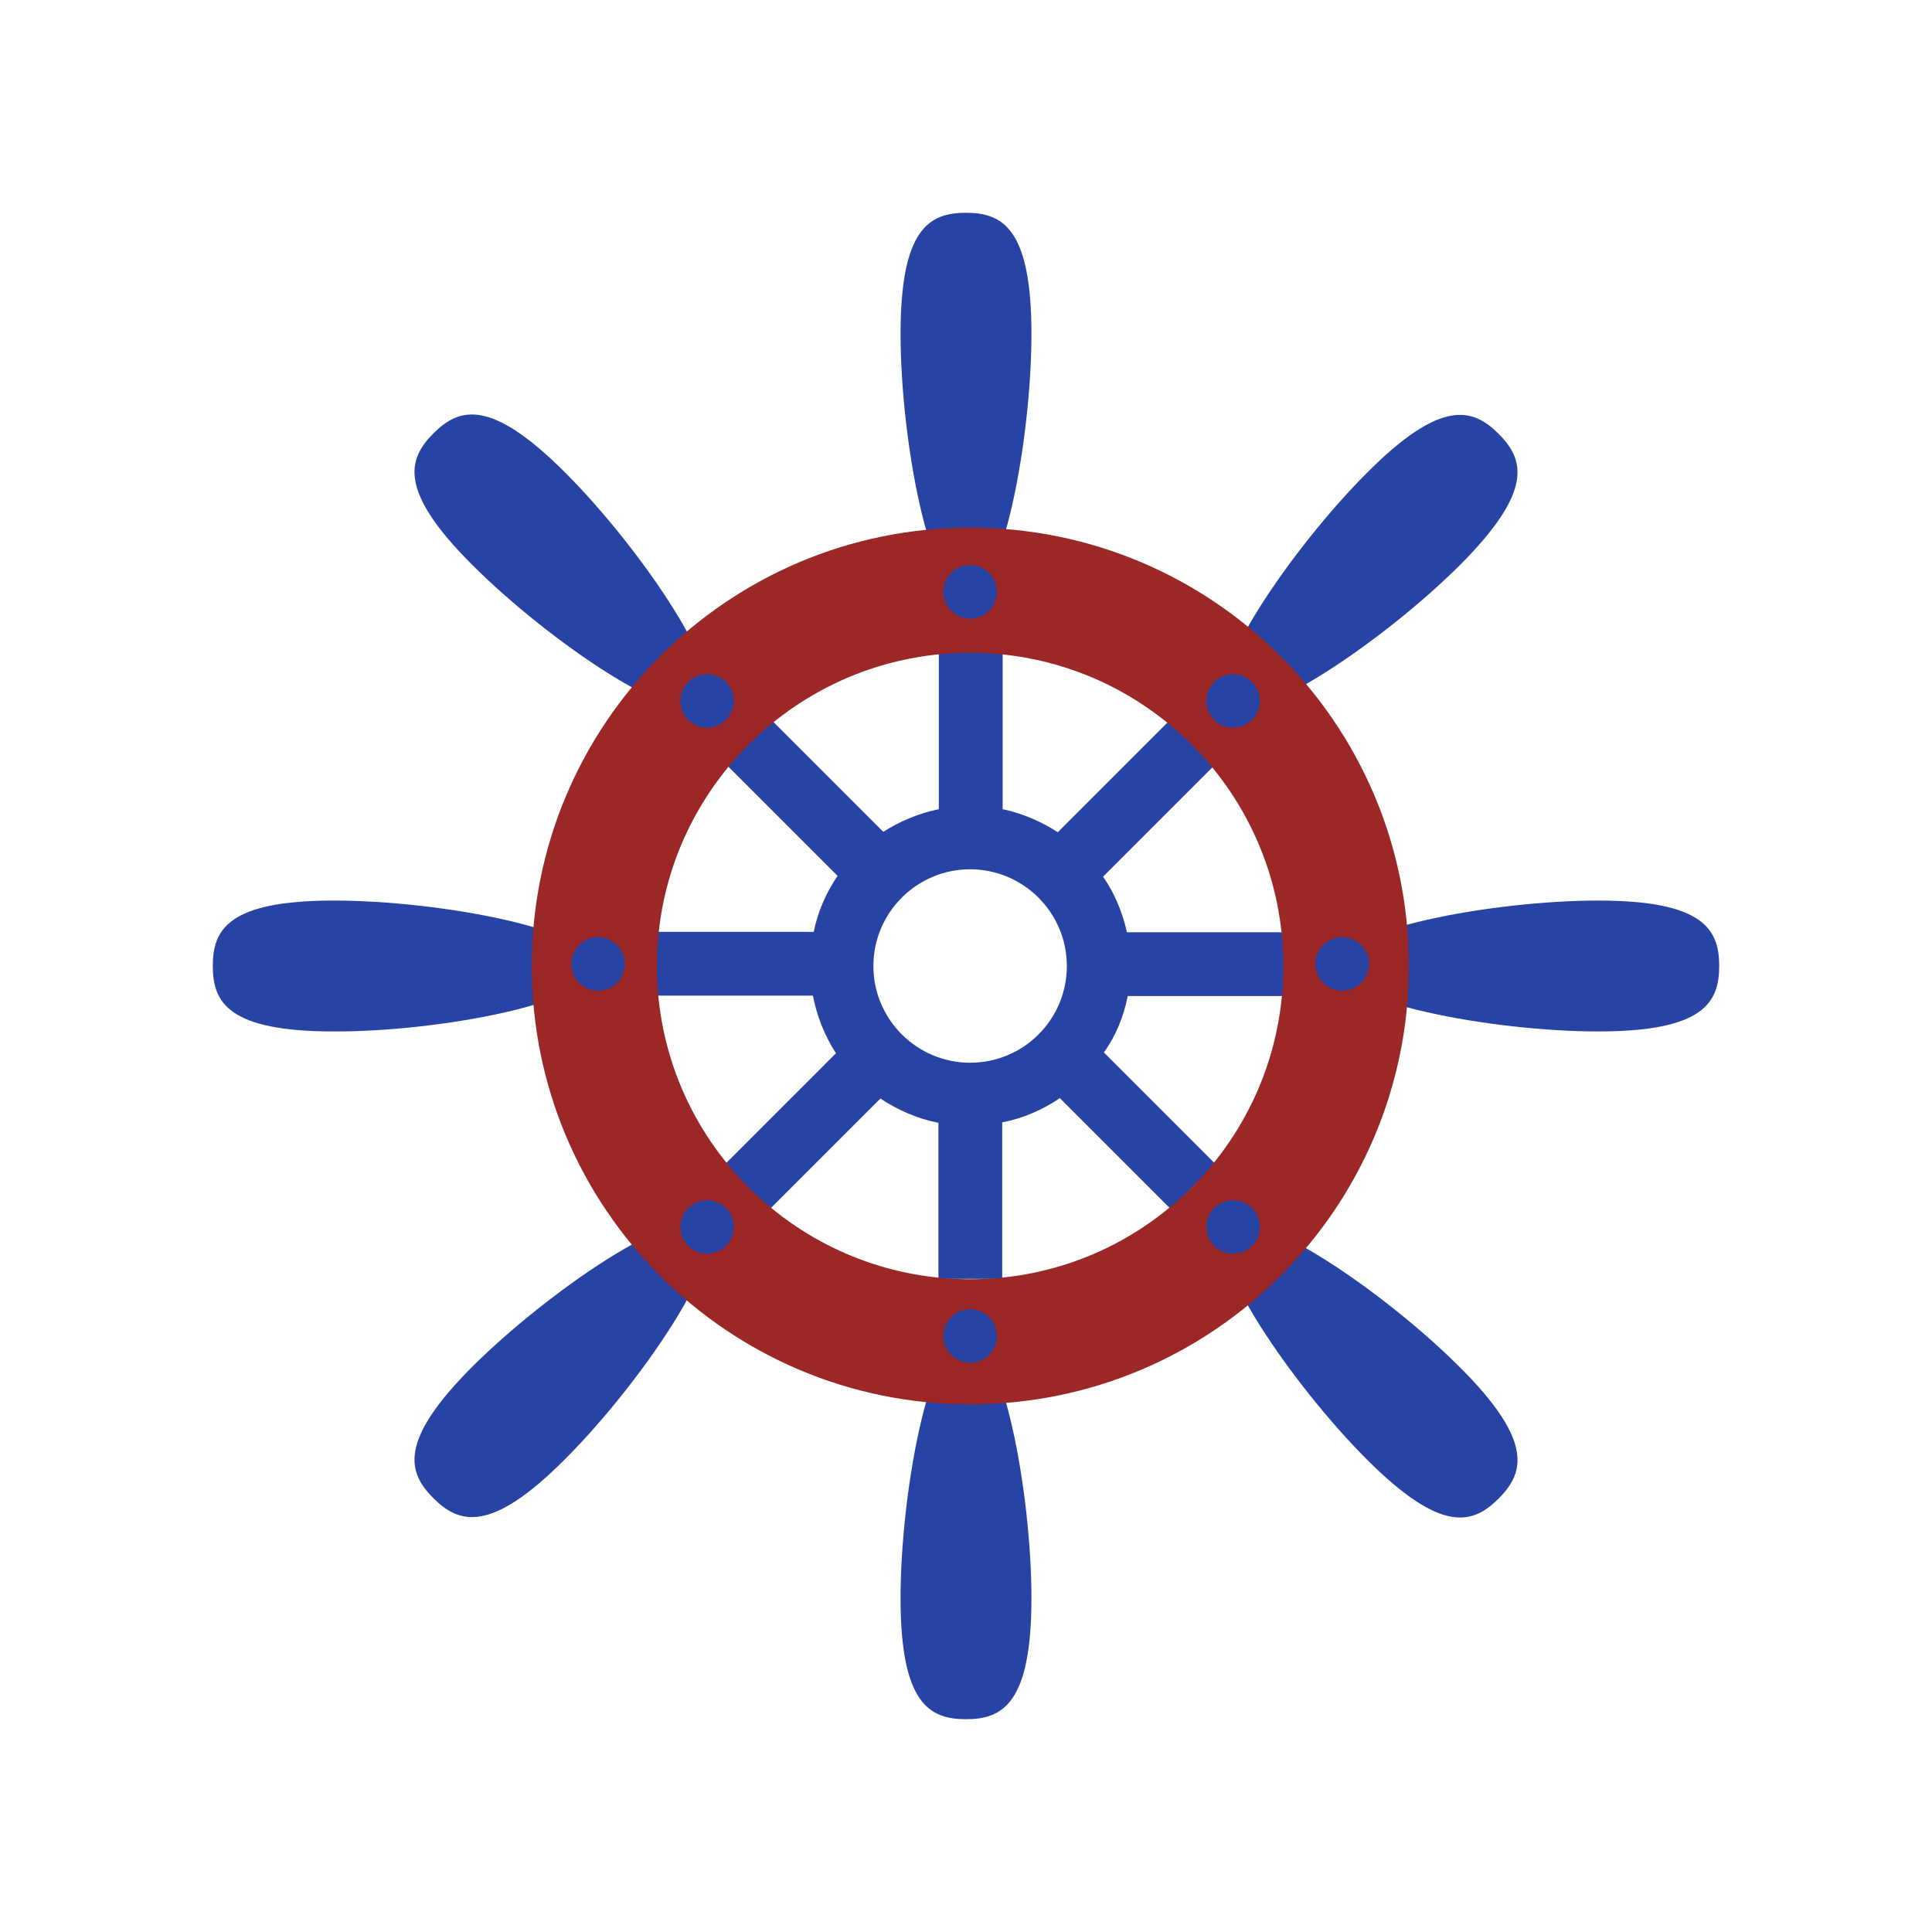
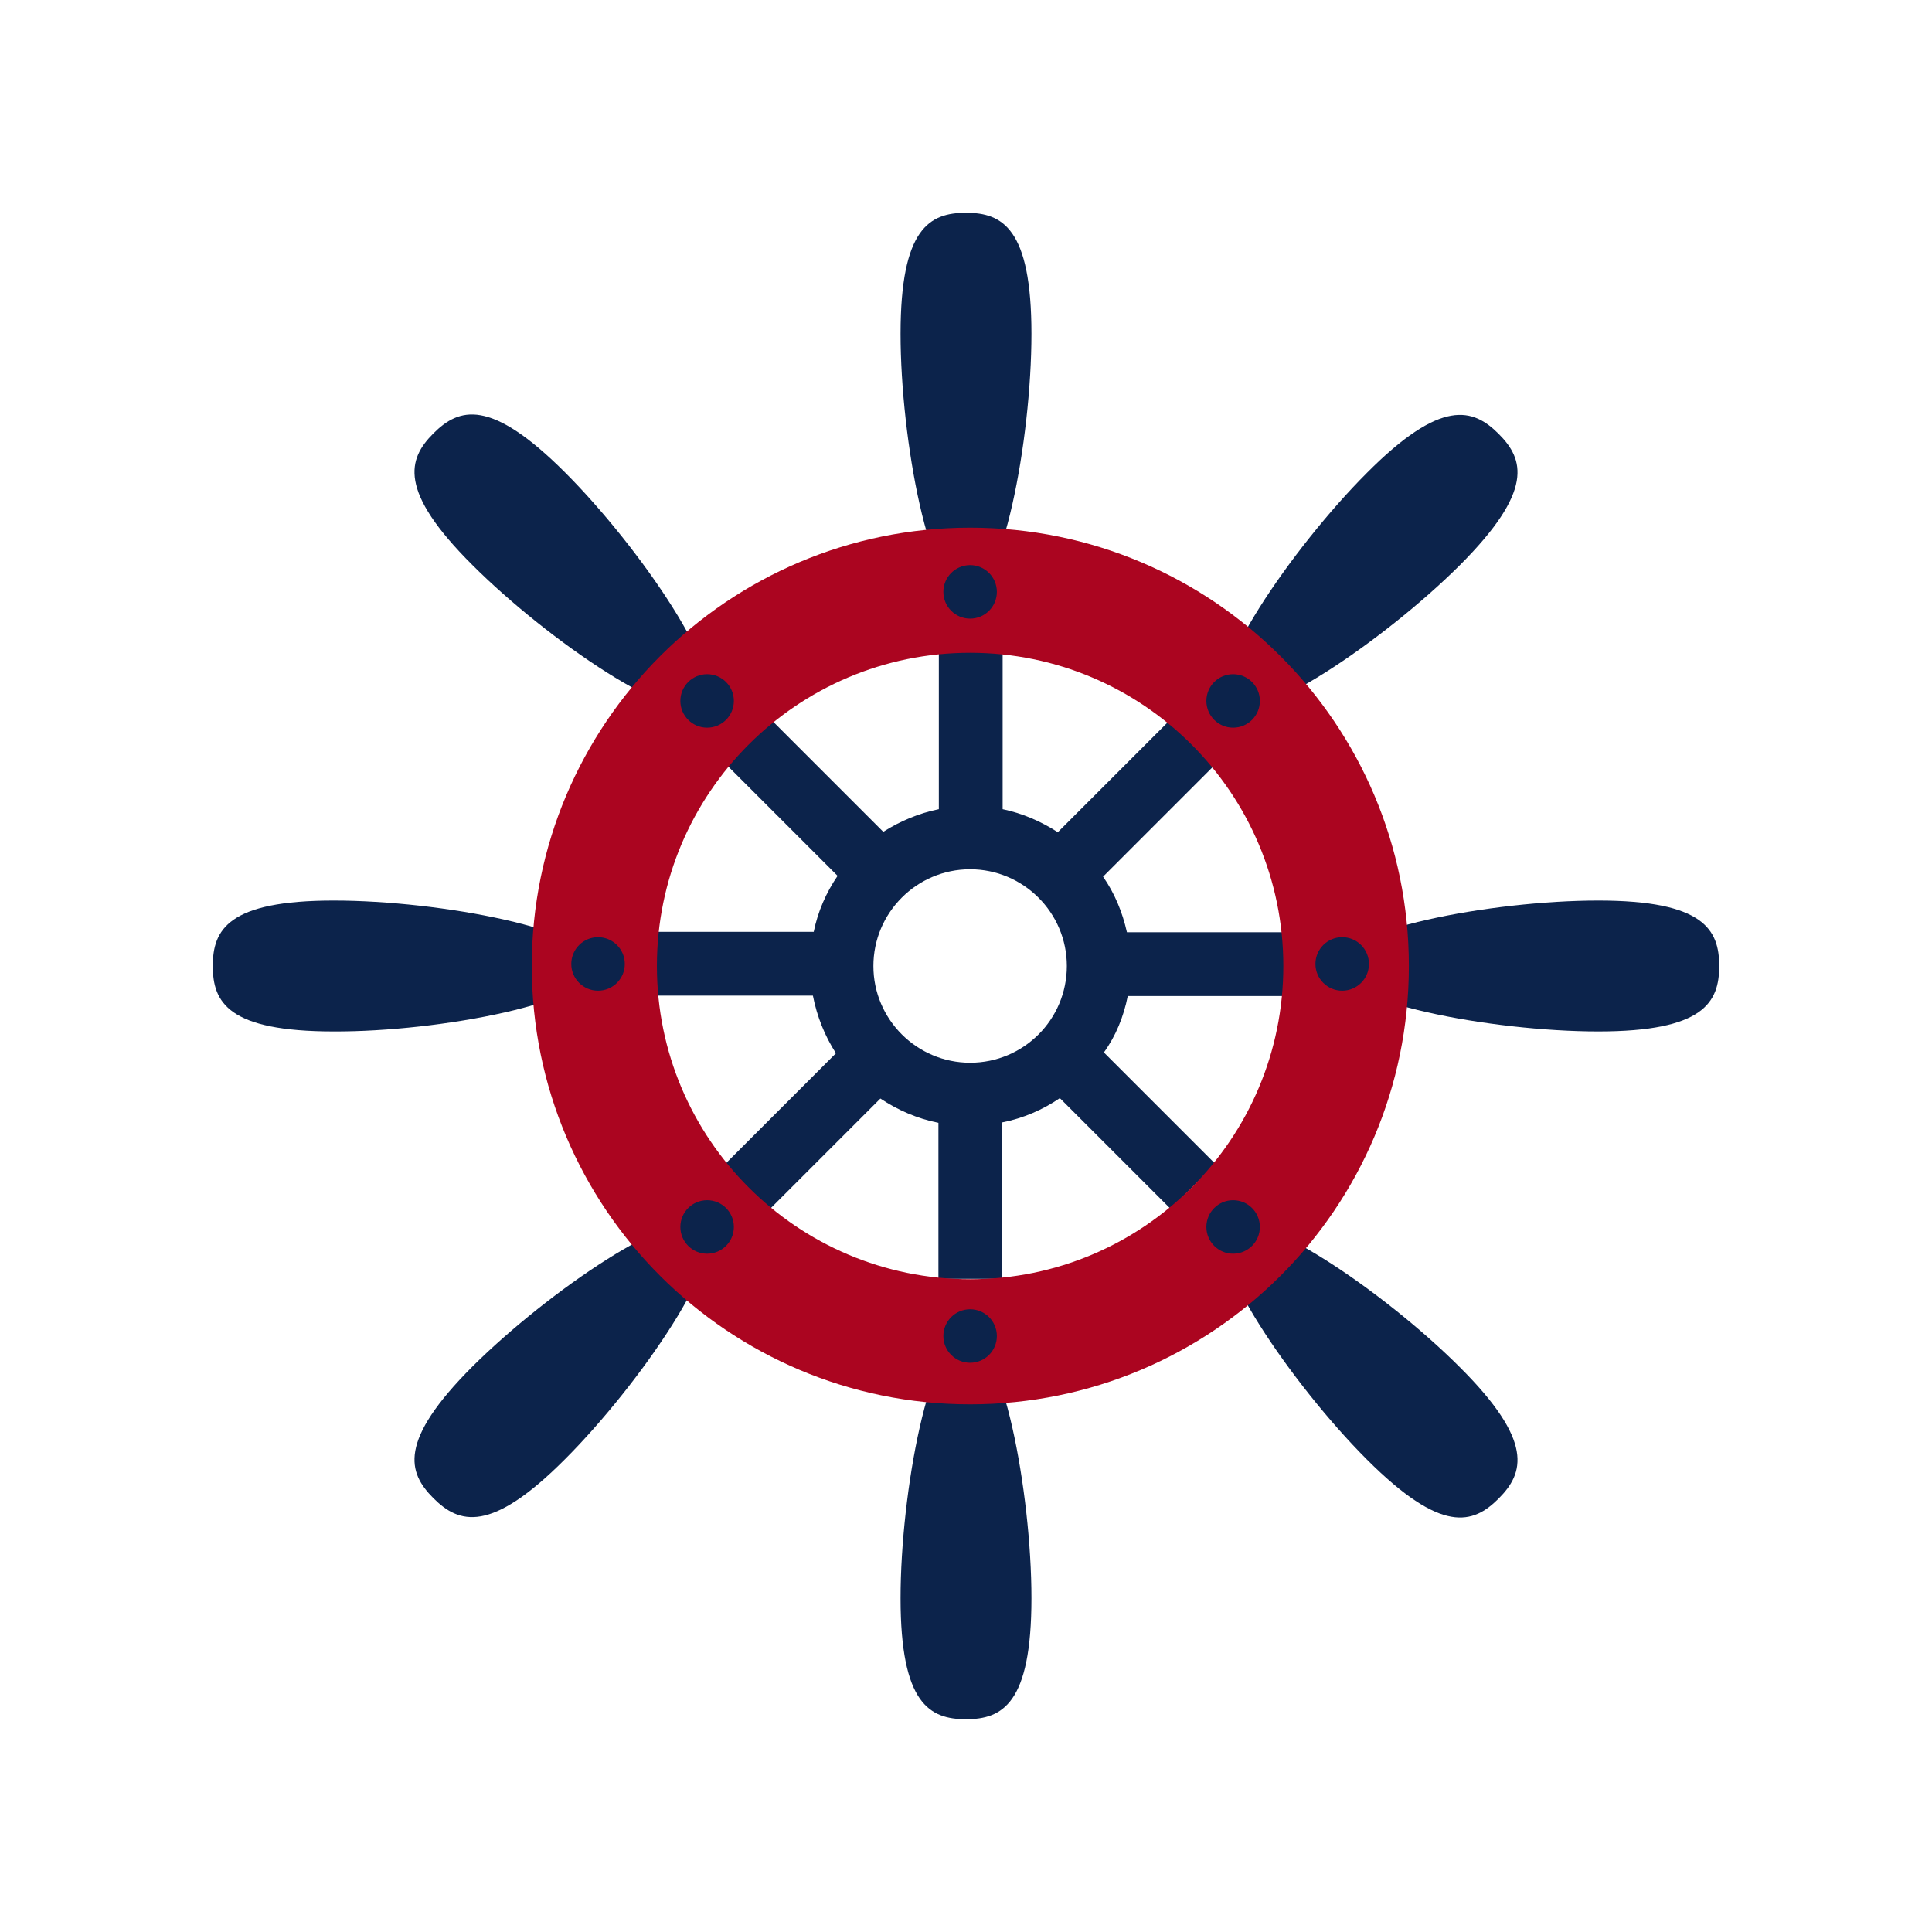
<svg xmlns="http://www.w3.org/2000/svg" version="1.1" width="800px" height="800px">
-   <svg height="800px" width="800px" version="1.1" id="SvgjsSvg1055" viewBox="0 0 469.4 469.4" xml:space="preserve">
+   <svg height="800px" width="800px" version="1.1" id="SvgjsSvg1026" viewBox="0 0 469.4 469.4" xml:space="preserve">
    <circle style="fill: rgb(255, 255, 255); --darkreader-inline-fill: #e8e6e3;" cx="234.7" cy="234.7" r="234.7" data-darkreader-inline-fill="" />
    <g>
-       <path style="fill: rgb(39, 68, 165); --darkreader-inline-fill: #73a3de;" d="M388.3,218.8c-25.7,0-63.7,7.1-63.7,15.9s38,15.9,63.7,15.9s29.4-7.1,29.4-15.9   C417.7,225.9,414,218.8,388.3,218.8z" data-darkreader-inline-fill="" />
-       <path style="fill: rgb(39, 68, 165); --darkreader-inline-fill: #73a3de;" d="M144.8,234.7c0-8.8-38-15.9-63.7-15.9s-29.4,7.1-29.4,15.9s3.7,15.9,29.4,15.9   C106.8,250.7,144.8,243.5,144.8,234.7z" data-darkreader-inline-fill="" />
-       <path style="fill: rgb(39, 68, 165); --darkreader-inline-fill: #73a3de;" d="M234.7,324.6c-8.8,0-15.9,38-15.9,63.7s7.1,29.4,15.9,29.4s15.9-3.7,15.9-29.4   S243.5,324.6,234.7,324.6z" data-darkreader-inline-fill="" />
-       <path style="fill: rgb(39, 68, 165); --darkreader-inline-fill: #73a3de;" d="M234.7,144.8c8.8,0,15.9-38,15.9-63.7s-7.1-29.4-15.9-29.4c-8.8,0-15.9,3.7-15.9,29.4   S225.9,144.8,234.7,144.8z" data-darkreader-inline-fill="" />
-       <path style="fill: rgb(39, 68, 165); --darkreader-inline-fill: #73a3de;" d="M298.3,298.3c-6.2,6.2,15.6,38.1,33.8,56.3c18.2,18.2,25.8,15.7,32,9.5s8.7-13.9-9.5-32   C336.4,313.9,304.5,292.1,298.3,298.3z" data-darkreader-inline-fill="" />
-       <path style="fill: rgb(39, 68, 165); --darkreader-inline-fill: #73a3de;" d="M171.1,171.1c6.2-6.2-15.6-38.1-33.8-56.3s-25.8-15.7-32-9.5s-8.7,13.9,9.5,32   C133,155.5,164.9,177.4,171.1,171.1z" data-darkreader-inline-fill="" />
-       <path style="fill: rgb(39, 68, 165); --darkreader-inline-fill: #73a3de;" d="M114.8,332c-18.2,18.2-15.7,25.8-9.5,32s13.9,8.7,32-9.5c18.2-18.2,40-50.1,33.8-56.3   C164.9,292,133,313.9,114.8,332z" data-darkreader-inline-fill="" />
-       <path style="fill: rgb(39, 68, 165); --darkreader-inline-fill: #73a3de;" d="M354.6,137.4c18.2-18.2,15.7-25.8,9.5-32s-13.9-8.7-32,9.5c-18.2,18.2-40,50.1-33.8,56.3   C304.5,177.4,336.4,155.5,354.6,137.4z" data-darkreader-inline-fill="" />
-       <path style="fill: rgb(39, 68, 165); --darkreader-inline-fill: #73a3de;" d="M274,242h38.4v-15.5h-38.6c-1.1-4.9-3-9.5-5.8-13.5l27.4-27.4l-10.9-10.9L257,202.2   c-4-2.6-8.6-4.6-13.4-5.6v-38.9h-15.5v38.9c-4.9,1-9.4,2.9-13.5,5.5l-27.5-27.5l-10.9,10.9l27.3,27.3c-2.8,4.1-4.8,8.7-5.8,13.6   h-38.5v15.5h38.3c1,5.1,2.9,9.8,5.6,14l-27,27l10.9,10.9l26.9-26.9c4.2,2.8,9,4.9,14.1,5.9v37.9h15.5v-38c5.1-1,9.9-3.1,14-5.9   l26.9,26.9l10.9-10.9l-27.1-27.1C271.1,251.7,273,247,274,242z M235.7,258.2c-12.9,0-23.5-10.5-23.5-23.5   c0-12.9,10.5-23.5,23.5-23.5c12.9,0,23.5,10.5,23.5,23.5S248.7,258.2,235.7,258.2z" data-darkreader-inline-fill="" />
+       <path style="fill: rgb(12, 35, 75); --darkreader-inline-fill: #cdc8c2;" d="M388.3,218.8c-25.7,0-63.7,7.1-63.7,15.9s38,15.9,63.7,15.9s29.4-7.1,29.4-15.9   C417.7,225.9,414,218.8,388.3,218.8z" data-darkreader-inline-fill="" />
+       <path style="fill: rgb(12, 35, 75); --darkreader-inline-fill: #cdc8c2;" d="M144.8,234.7c0-8.8-38-15.9-63.7-15.9s-29.4,7.1-29.4,15.9s3.7,15.9,29.4,15.9   C106.8,250.7,144.8,243.5,144.8,234.7z" data-darkreader-inline-fill="" />
+       <path style="fill: rgb(12, 35, 75); --darkreader-inline-fill: #cdc8c2;" d="M234.7,324.6c-8.8,0-15.9,38-15.9,63.7s7.1,29.4,15.9,29.4s15.9-3.7,15.9-29.4   S243.5,324.6,234.7,324.6z" data-darkreader-inline-fill="" />
+       <path style="fill: rgb(12, 35, 75); --darkreader-inline-fill: #cdc8c2;" d="M234.7,144.8c8.8,0,15.9-38,15.9-63.7s-7.1-29.4-15.9-29.4c-8.8,0-15.9,3.7-15.9,29.4   S225.9,144.8,234.7,144.8z" data-darkreader-inline-fill="" />
+       <path style="fill: rgb(12, 35, 75); --darkreader-inline-fill: #cdc8c2;" d="M298.3,298.3c-6.2,6.2,15.6,38.1,33.8,56.3c18.2,18.2,25.8,15.7,32,9.5s8.7-13.9-9.5-32   C336.4,313.9,304.5,292.1,298.3,298.3z" data-darkreader-inline-fill="" />
+       <path style="fill: rgb(12, 35, 75); --darkreader-inline-fill: #cdc8c2;" d="M171.1,171.1c6.2-6.2-15.6-38.1-33.8-56.3s-25.8-15.7-32-9.5s-8.7,13.9,9.5,32   C133,155.5,164.9,177.4,171.1,171.1z" data-darkreader-inline-fill="" />
+       <path style="fill: rgb(12, 35, 75); --darkreader-inline-fill: #cdc8c2;" d="M114.8,332c-18.2,18.2-15.7,25.8-9.5,32s13.9,8.7,32-9.5c18.2-18.2,40-50.1,33.8-56.3   C164.9,292,133,313.9,114.8,332z" data-darkreader-inline-fill="" />
+       <path style="fill: rgb(12, 35, 75); --darkreader-inline-fill: #cdc8c2;" d="M354.6,137.4c18.2-18.2,15.7-25.8,9.5-32s-13.9-8.7-32,9.5c-18.2,18.2-40,50.1-33.8,56.3   C304.5,177.4,336.4,155.5,354.6,137.4z" data-darkreader-inline-fill="" />
+       <path style="fill: rgb(12, 35, 75); --darkreader-inline-fill: #cdc8c2;" d="M274,242h38.4v-15.5h-38.6c-1.1-4.9-3-9.5-5.8-13.5l27.4-27.4l-10.9-10.9L257,202.2   c-4-2.6-8.6-4.6-13.4-5.6v-38.9h-15.5v38.9c-4.9,1-9.4,2.9-13.5,5.5l-27.5-27.5l-10.9,10.9l27.3,27.3c-2.8,4.1-4.8,8.7-5.8,13.6   h-38.5v15.5h38.3c1,5.1,2.9,9.8,5.6,14l-27,27l10.9,10.9l26.9-26.9c4.2,2.8,9,4.9,14.1,5.9v37.9h15.5v-38c5.1-1,9.9-3.1,14-5.9   l26.9,26.9l10.9-10.9l-27.1-27.1C271.1,251.7,273,247,274,242z M235.7,258.2c-12.9,0-23.5-10.5-23.5-23.5   c0-12.9,10.5-23.5,23.5-23.5c12.9,0,23.5,10.5,23.5,23.5S248.7,258.2,235.7,258.2z" data-darkreader-inline-fill="" />
    </g>
-     <path style="fill: rgb(155, 39, 39); --darkreader-inline-fill: #d96a6a;" d="M235.7,128.2c-58.8,0-106.5,47.7-106.5,106.5s47.7,106.5,106.5,106.5s106.6-47.6,106.6-106.5  C342.3,175.9,294.6,128.2,235.7,128.2z M235.7,310.8c-42,0-76.1-34.1-76.1-76.1s34.1-76.1,76.1-76.1s76.1,34.1,76.1,76.1  S277.8,310.8,235.7,310.8z" data-darkreader-inline-fill="" />
+     <path style="fill: rgb(171, 5, 32); --darkreader-inline-fill: #fa5670;" d="M235.7,128.2c-58.8,0-106.5,47.7-106.5,106.5s47.7,106.5,106.5,106.5s106.6-47.6,106.6-106.5  C342.3,175.9,294.6,128.2,235.7,128.2z M235.7,310.8c-42,0-76.1-34.1-76.1-76.1s34.1-76.1,76.1-76.1s76.1,34.1,76.1,76.1  S277.8,310.8,235.7,310.8z" data-darkreader-inline-fill="" />
    <g>
-       <circle style="fill: rgb(39, 68, 165); --darkreader-inline-fill: #73a3de;" cx="235.7" cy="143.8" r="6.5" data-darkreader-inline-fill="" />
-       <circle style="fill: rgb(39, 68, 165); --darkreader-inline-fill: #73a3de;" cx="235.7" cy="324.6" r="6.5" data-darkreader-inline-fill="" />
-       <circle style="fill: rgb(39, 68, 165); --darkreader-inline-fill: #73a3de;" cx="299.6" cy="170.3" r="6.5" data-darkreader-inline-fill="" />
-       <circle style="fill: rgb(39, 68, 165); --darkreader-inline-fill: #73a3de;" cx="171.8" cy="298.1" r="6.5" data-darkreader-inline-fill="" />
-       <circle style="fill: rgb(39, 68, 165); --darkreader-inline-fill: #73a3de;" cx="326.1" cy="234.2" r="6.5" data-darkreader-inline-fill="" />
-       <circle style="fill: rgb(39, 68, 165); --darkreader-inline-fill: #73a3de;" cx="145.3" cy="234.2" r="6.5" data-darkreader-inline-fill="" />
-       <circle style="fill: rgb(39, 68, 165); --darkreader-inline-fill: #73a3de;" cx="299.6" cy="298.1" r="6.5" data-darkreader-inline-fill="" />
-       <circle style="fill: rgb(39, 68, 165); --darkreader-inline-fill: #73a3de;" cx="171.8" cy="170.3" r="6.5" data-darkreader-inline-fill="" />
+       <circle style="fill: rgb(12, 35, 75); --darkreader-inline-fill: #cdc8c2;" cx="235.7" cy="143.8" r="6.5" data-darkreader-inline-fill="" />
+       <circle style="fill: rgb(12, 35, 75); --darkreader-inline-fill: #cdc8c2;" cx="235.7" cy="324.6" r="6.5" data-darkreader-inline-fill="" />
+       <circle style="fill: rgb(12, 35, 75); --darkreader-inline-fill: #cdc8c2;" cx="299.6" cy="170.3" r="6.5" data-darkreader-inline-fill="" />
+       <circle style="fill: rgb(12, 35, 75); --darkreader-inline-fill: #cdc8c2;" cx="171.8" cy="298.1" r="6.5" data-darkreader-inline-fill="" />
+       <circle style="fill: rgb(12, 35, 75); --darkreader-inline-fill: #cdc8c2;" cx="326.1" cy="234.2" r="6.5" data-darkreader-inline-fill="" />
+       <circle style="fill: rgb(12, 35, 75); --darkreader-inline-fill: #cdc8c2;" cx="145.3" cy="234.2" r="6.5" data-darkreader-inline-fill="" />
+       <circle style="fill: rgb(12, 35, 75); --darkreader-inline-fill: #cdc8c2;" cx="299.6" cy="298.1" r="6.5" data-darkreader-inline-fill="" />
+       <circle style="fill: rgb(12, 35, 75); --darkreader-inline-fill: #cdc8c2;" cx="171.8" cy="170.3" r="6.5" data-darkreader-inline-fill="" />
    </g>
  </svg>
-   <style>@media (prefers-color-scheme: light) { :root { filter: none; } }
+   <style>@media (prefers-color-scheme: light) { :root { filter: contrast(1) brightness(1); } }
@media (prefers-color-scheme: dark) { :root { filter: none; } }
</style>
</svg>
